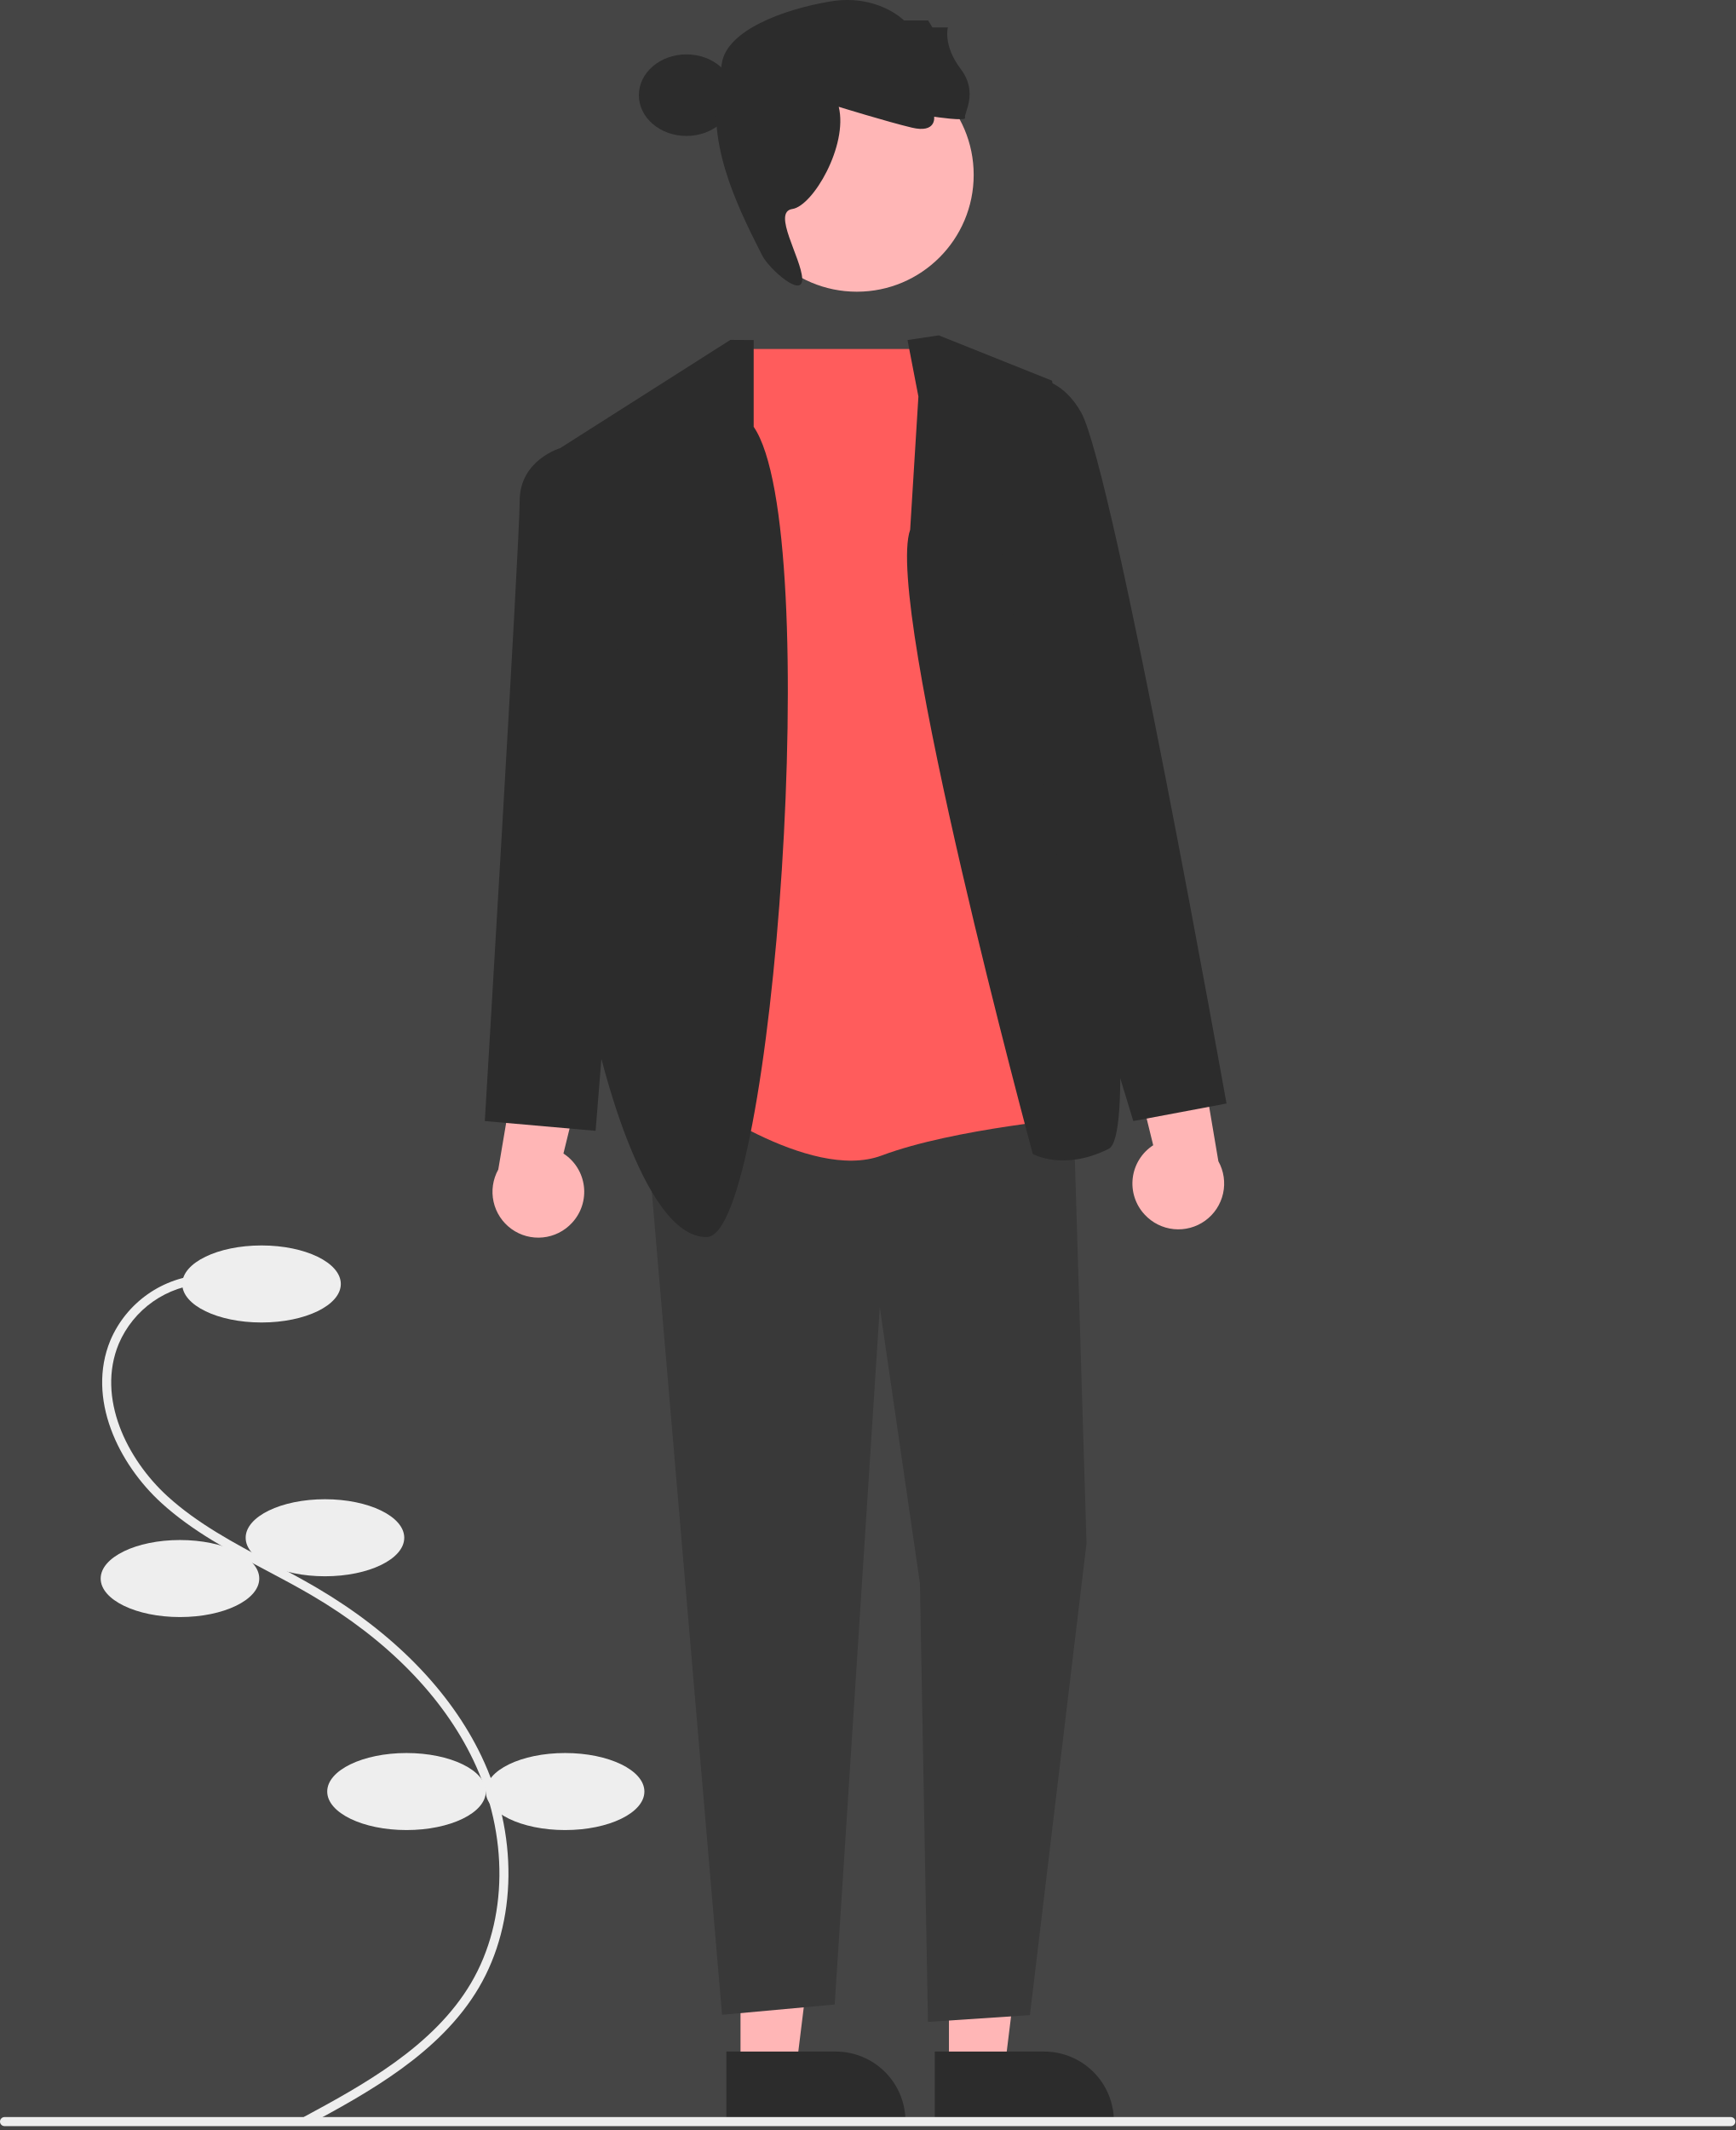
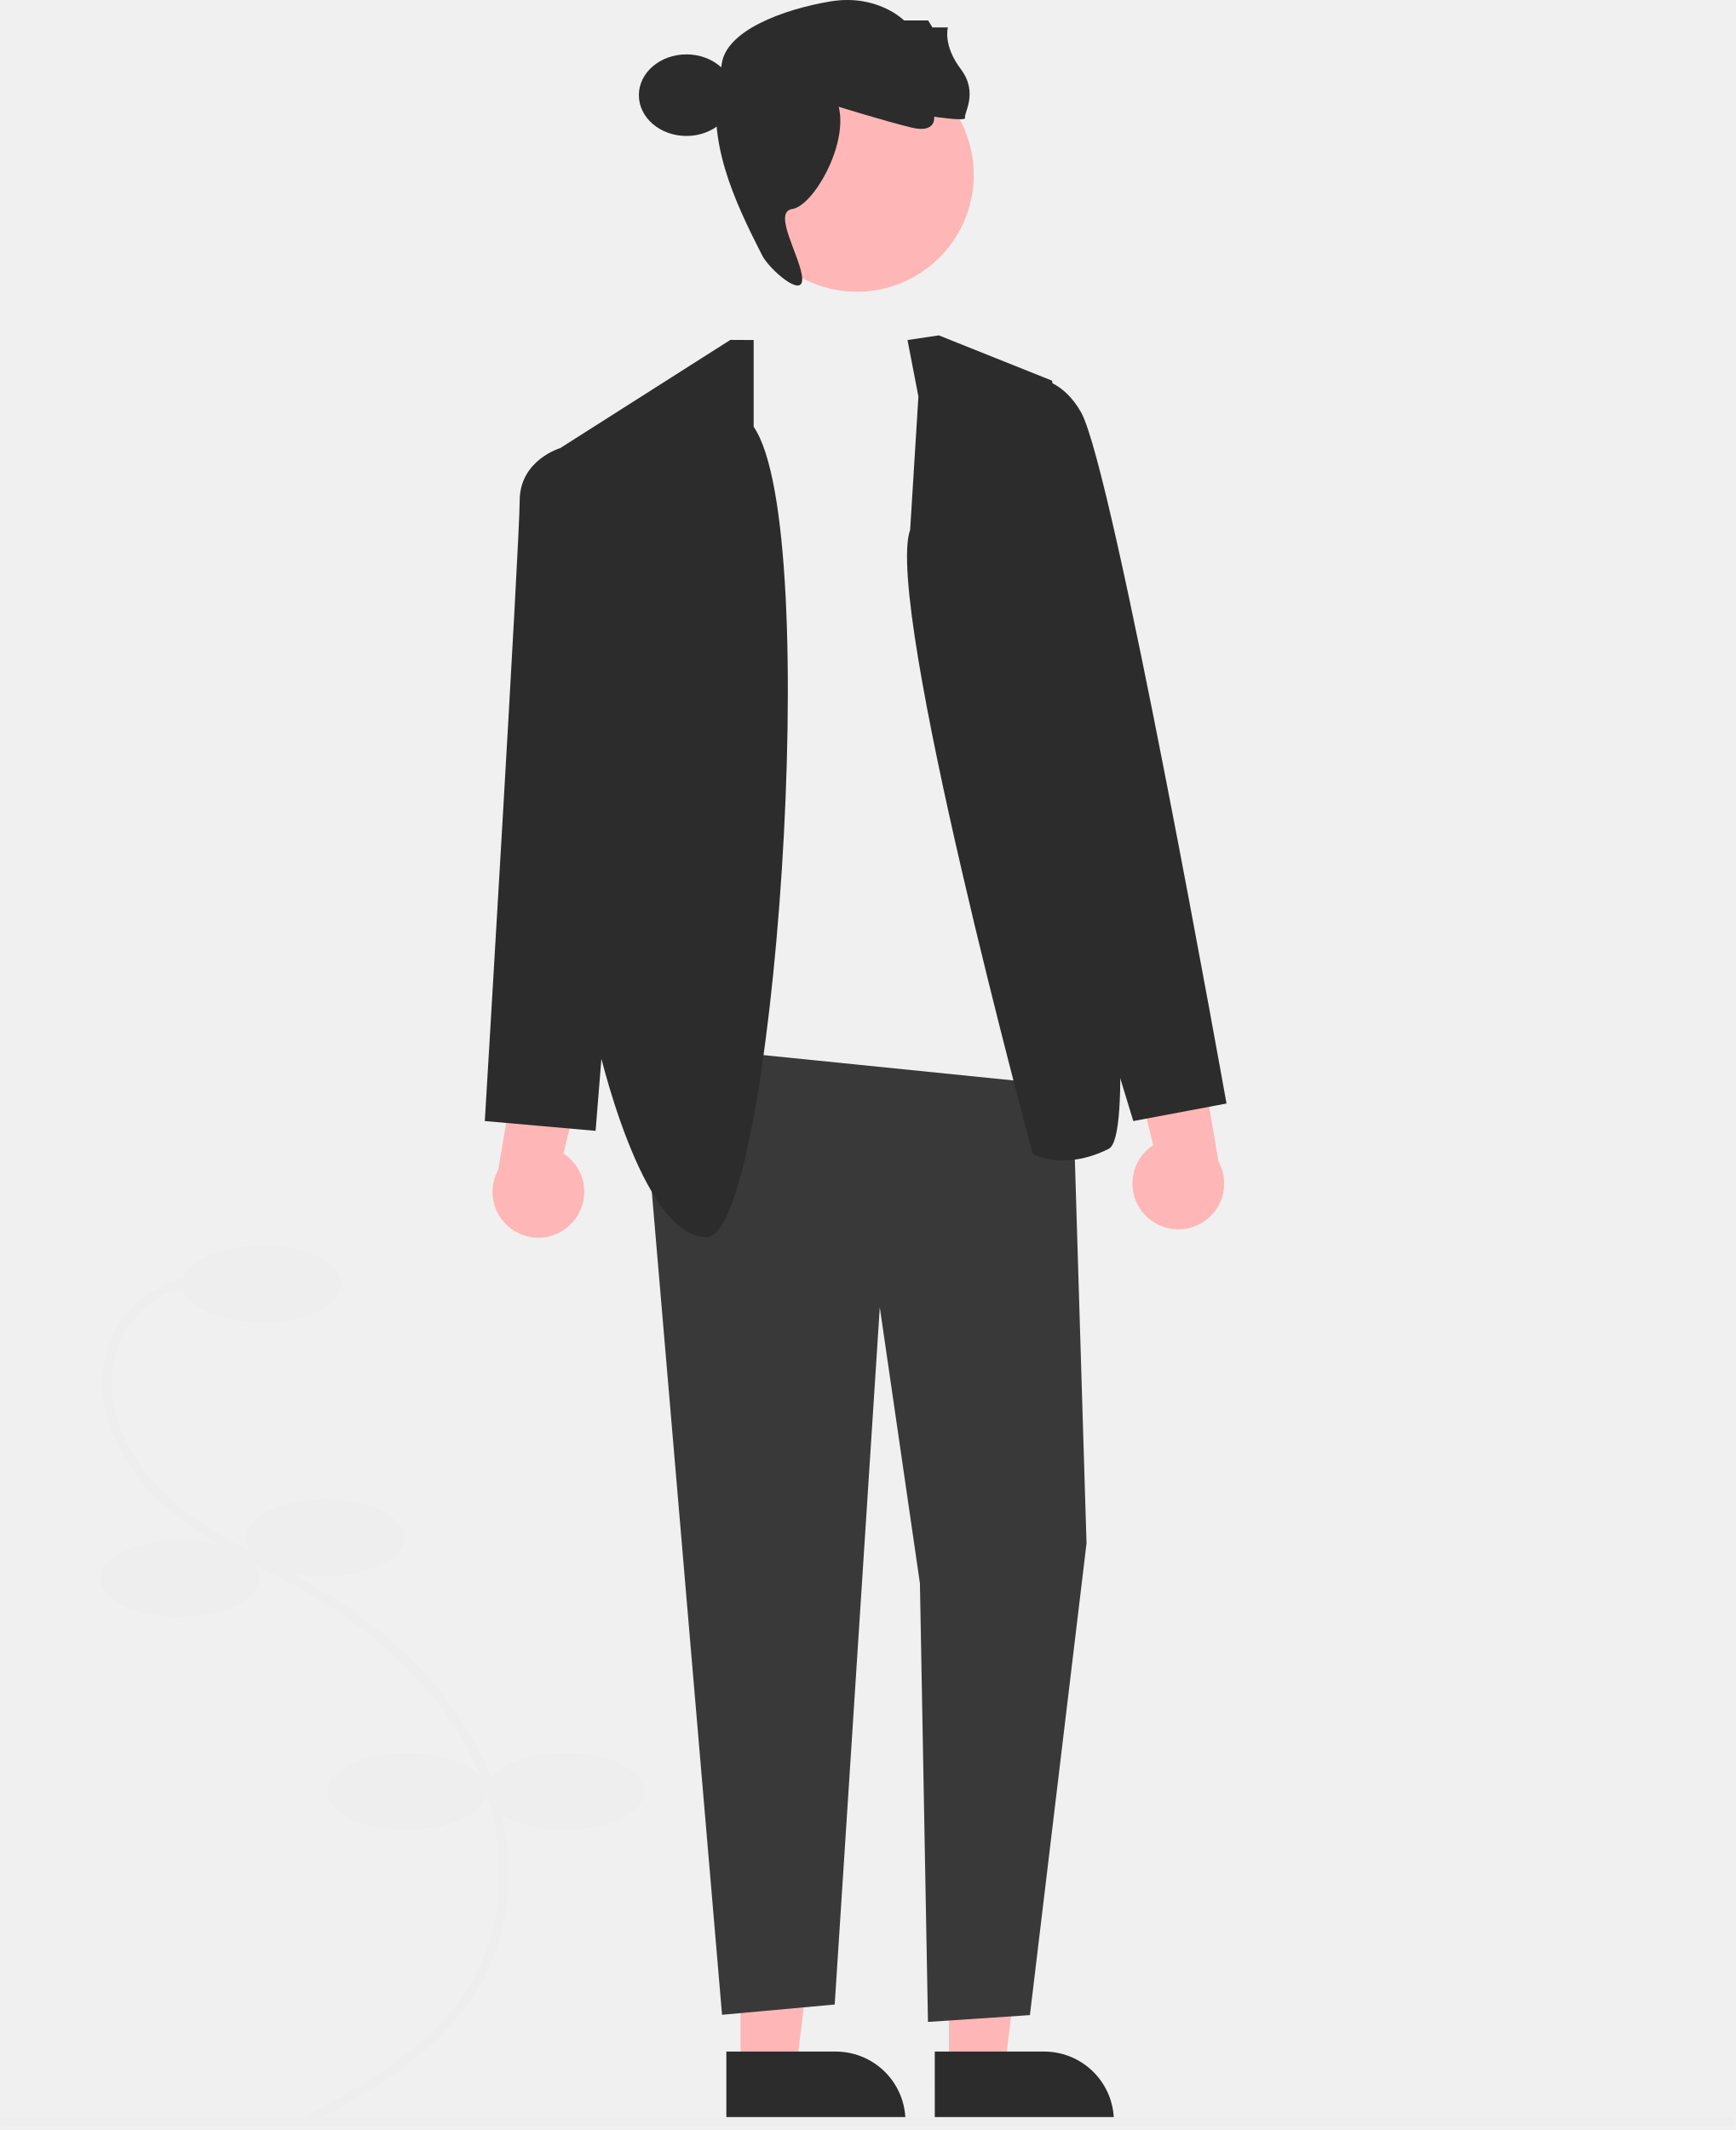
<svg xmlns="http://www.w3.org/2000/svg" width="383" height="470" viewBox="0 0 383 470" fill="none">
-   <rect width="383" height="470" fill="#E5E5E5" />
-   <rect width="1920" height="1080" transform="translate(-388 -416)" fill="white" />
-   <rect x="-388" y="-416" width="1920" height="1080" fill="#393939" />
-   <rect x="-388" y="-263" width="1920" height="790" fill="#454545" />
-   <path d="M67.999 468.891L67.048 467.132C79.801 460.234 95.674 451.651 103.964 437.564C112.136 423.678 112.32 404.822 104.442 388.354C97.739 374.338 85.425 361.781 68.831 352.041C65.558 350.119 62.123 348.298 58.8 346.537C50.768 342.281 42.464 337.879 35.616 331.634C26.184 323.033 19.048 308.6 24.366 295.743C26.116 291.64 28.981 288.109 32.636 285.551C36.291 282.994 40.59 281.513 45.044 281.276L45.157 283.273C41.076 283.489 37.138 284.845 33.788 287.187C30.439 289.529 27.813 292.762 26.209 296.521C21.267 308.468 28.048 322.026 36.963 330.157C43.624 336.23 51.815 340.572 59.736 344.77C63.078 346.541 66.534 348.373 69.844 350.316C86.783 360.259 99.371 373.114 106.247 387.49C114.407 404.551 114.193 424.127 105.688 438.579C97.115 453.145 80.971 461.876 67.999 468.891Z" fill="#EEEEEE" />
-   <path d="M57.72 291.817C67.385 291.817 75.22 288.011 75.22 283.317C75.22 278.623 67.385 274.817 57.72 274.817C48.055 274.817 40.22 278.623 40.22 283.317C40.22 288.011 48.055 291.817 57.72 291.817Z" fill="#EEEEEE" />
-   <path d="M71.72 347.817C81.385 347.817 89.22 344.011 89.22 339.317C89.22 334.623 81.385 330.817 71.72 330.817C62.055 330.817 54.22 334.623 54.22 339.317C54.22 344.011 62.055 347.817 71.72 347.817Z" fill="#EEEEEE" />
-   <path d="M39.72 356.817C49.385 356.817 57.22 353.011 57.22 348.317C57.22 343.623 49.385 339.817 39.72 339.817C30.055 339.817 22.22 343.623 22.22 348.317C22.22 353.011 30.055 356.817 39.72 356.817Z" fill="#EEEEEE" />
-   <path d="M89.72 403.817C99.385 403.817 107.22 400.011 107.22 395.317C107.22 390.623 99.385 386.817 89.72 386.817C80.055 386.817 72.22 390.623 72.22 395.317C72.22 400.011 80.055 403.817 89.72 403.817Z" fill="#EEEEEE" />
-   <path d="M124.72 403.817C134.385 403.817 142.22 400.011 142.22 395.317C142.22 390.623 134.385 386.817 124.72 386.817C115.055 386.817 107.22 390.623 107.22 395.317C107.22 400.011 115.055 403.817 124.72 403.817Z" fill="#EEEEEE" />
+   <path id="plant" d="M67.999 468.891L67.048 467.132C79.801 460.234 95.674 451.651 103.964 437.564C112.136 423.678 112.32 404.822 104.442 388.354C97.739 374.338 85.425 361.781 68.831 352.041C65.558 350.119 62.123 348.298 58.8 346.537C50.768 342.281 42.464 337.879 35.616 331.634C26.184 323.033 19.048 308.6 24.366 295.743C26.116 291.64 28.981 288.109 32.636 285.551C36.291 282.994 40.59 281.513 45.044 281.276L45.157 283.273C41.076 283.489 37.138 284.845 33.788 287.187C30.439 289.529 27.813 292.762 26.209 296.521C21.267 308.468 28.048 322.026 36.963 330.157C43.624 336.23 51.815 340.572 59.736 344.77C63.078 346.541 66.534 348.373 69.844 350.316C86.783 360.259 99.371 373.114 106.247 387.49C114.407 404.551 114.193 424.127 105.688 438.579C97.115 453.145 80.971 461.876 67.999 468.891Z" fill="#EEEEEE" />
+   <path id="plant" d="M57.72 291.817C67.385 291.817 75.22 288.011 75.22 283.317C75.22 278.623 67.385 274.817 57.72 274.817C48.055 274.817 40.22 278.623 40.22 283.317C40.22 288.011 48.055 291.817 57.72 291.817Z" fill="#EEEEEE" />
+   <path id="plant" d="M71.72 347.817C81.385 347.817 89.22 344.011 89.22 339.317C89.22 334.623 81.385 330.817 71.72 330.817C62.055 330.817 54.22 334.623 54.22 339.317C54.22 344.011 62.055 347.817 71.72 347.817Z" fill="#EEEEEE" />
+   <path id="plant" d="M39.72 356.817C49.385 356.817 57.22 353.011 57.22 348.317C57.22 343.623 49.385 339.817 39.72 339.817C30.055 339.817 22.22 343.623 22.22 348.317C22.22 353.011 30.055 356.817 39.72 356.817Z" fill="#EEEEEE" />
+   <path id="plant" d="M89.72 403.817C99.385 403.817 107.22 400.011 107.22 395.317C107.22 390.623 99.385 386.817 89.72 386.817C80.055 386.817 72.22 390.623 72.22 395.317C72.22 400.011 80.055 403.817 89.72 403.817Z" fill="#EEEEEE" />
+   <path id="plant" d="M124.72 403.817C134.385 403.817 142.22 400.011 142.22 395.317C142.22 390.623 134.385 386.817 124.72 386.817C115.055 386.817 107.22 390.623 107.22 395.317C107.22 400.011 115.055 403.817 124.72 403.817Z" fill="#EEEEEE" />
  <path d="M163.436 456.698L175.696 456.697L181.528 409.409L163.434 409.41L163.436 456.698Z" fill="#FFB6B6" />
  <path d="M160.309 452.695L184.453 452.694H184.454C188.535 452.694 192.448 454.315 195.334 457.201C198.219 460.086 199.84 464 199.841 468.08V468.58L160.31 468.582L160.309 452.695Z" fill="#2C2C2C" />
  <path d="M209.436 456.698L221.696 456.697L227.528 409.409L209.434 409.41L209.436 456.698Z" fill="#FFB6B6" />
  <path d="M206.309 452.695L230.453 452.694H230.454C234.535 452.694 238.448 454.315 241.334 457.201C244.219 460.086 245.84 464 245.841 468.08V468.58L206.31 468.582L206.309 452.695Z" fill="#2C2C2C" />
  <path d="M126.237 269.84C127.24 268.766 127.996 267.484 128.45 266.086C128.905 264.688 129.047 263.207 128.868 261.748C128.688 260.289 128.191 258.887 127.411 257.641C126.631 256.395 125.587 255.335 124.353 254.536L132.871 219.831L115.379 226.064L109.972 258.065C108.767 260.227 108.397 262.756 108.932 265.172C109.466 267.589 110.869 269.725 112.874 271.177C114.879 272.628 117.347 273.294 119.809 273.047C122.272 272.801 124.559 271.66 126.237 269.84Z" fill="#FFB6B6" />
  <path d="M252.635 268.009C251.631 266.934 250.876 265.653 250.421 264.255C249.967 262.857 249.824 261.376 250.004 259.917C250.183 258.458 250.681 257.056 251.461 255.81C252.241 254.564 253.284 253.504 254.518 252.705L246 218L263.492 224.233L268.9 256.234C270.105 258.396 270.475 260.924 269.94 263.341C269.405 265.758 268.002 267.894 265.997 269.345C263.993 270.797 261.525 271.462 259.062 271.216C256.599 270.97 254.312 269.828 252.635 268.009Z" fill="#FFB6B6" />
  <path d="M142.367 245.513L159.36 444.578L184.224 442.311L194.175 288.461L203.033 349.379L204.807 446.145L227.307 444.645L239.801 340.545L236.736 239.728L151.319 231.078L142.367 245.513Z" fill="#393939" />
  <path d="M189.112 64.368C203.353 64.368 214.898 52.824 214.898 38.583C214.898 24.341 203.353 12.797 189.112 12.797C174.871 12.797 163.326 24.341 163.326 38.583C163.326 52.824 174.871 64.368 189.112 64.368Z" fill="#FFB6B6" />
  <path d="M151.5 30C157.299 30 162 25.971 162 21C162 16.029 157.299 12 151.5 12C145.701 12 141 16.029 141 21C141 25.971 145.701 30 151.5 30Z" fill="#2C2C2C" />
  <path d="M185.115 23.564C185.115 23.564 195.737 26.848 201.238 28.162C206.738 29.476 206.169 25.754 206.169 25.754C206.169 25.754 213.377 26.848 212.998 25.973C212.619 25.097 216.033 20.499 212.049 15.244C208.066 9.989 209.204 6.048 209.204 6.048H205.79L204.842 4.515H199.531C199.531 4.515 193.659 -1.429 183.227 0.323C172.794 2.075 160.457 6.705 159.319 13.93C159.164 14.91 158.961 15.999 158.725 17.149C155.873 31.051 161.934 44.059 168.22 56.366C169.765 59.39 177.239 65.985 177.048 61.46C176.856 56.935 170.32 46.773 174.872 46.116C179.425 45.459 187.202 32.103 185.115 23.564Z" fill="#2C2C2C" />
-   <path d="M161.071 77H206.483L238.592 246.575C238.592 246.575 210.598 248.969 194.598 254.969C178.598 260.969 152 241.263 152 241.263L161.071 77Z" fill="#FF5C5C" />
+   <path id="shirt" d="M161.071 77H206.483L238.592 246.575C238.592 246.575 210.598 248.969 194.598 254.969C178.598 260.969 152 241.263 152 241.263L161.071 77Z" />
  <path d="M166.339 94.181V75.031L161.197 75L123.63 98.885L131.782 229.748C131.782 229.748 141.429 273.406 156.063 272.953C170.697 272.5 181.98 116.862 166.339 94.181Z" fill="#2C2C2C" />
  <path d="M135.697 102.5L123.63 98.885C123.63 98.885 114.697 101.5 114.697 110.5C114.697 119.5 107 247.368 107 247.368L131.451 249.529L136.697 184.5L135.697 102.5Z" fill="#2C2C2C" />
  <path d="M202.697 87.5L200.291 75.031L207.197 74L232.197 84C232.197 84 254.697 248.5 244.697 253.5C234.697 258.5 227.945 254.626 227.945 254.626C227.945 254.626 195.053 133.3 200.875 116.9L202.697 87.5Z" fill="#2C2C2C" />
  <path d="M214.697 86.5L218.963 84.643C218.963 84.643 231.486 78.437 238.592 90.969C245.697 103.5 270.697 243.5 270.697 243.5L250.126 247.368L234.748 196.984L214.697 86.5Z" fill="#2C2C2C" />
-   <path d="M382 469.145H1C0.735 469.145 0.48 469.04 0.293 468.852C0.105 468.665 0 468.41 0 468.145C0 467.88 0.105 467.626 0.293 467.438C0.48 467.251 0.735 467.145 1 467.145H382C382.265 467.145 382.52 467.251 382.707 467.438C382.895 467.626 383 467.88 383 468.145C383 468.41 382.895 468.665 382.707 468.852C382.52 469.04 382.265 469.145 382 469.145Z" fill="#EEEEEE" />
+   <path id="ground" d="M382 469.145H1C0.735 469.145 0.48 469.04 0.293 468.852C0.105 468.665 0 468.41 0 468.145C0 467.88 0.105 467.626 0.293 467.438C0.48 467.251 0.735 467.145 1 467.145H382C382.265 467.145 382.52 467.251 382.707 467.438C382.895 467.626 383 467.88 383 468.145C383 468.41 382.895 468.665 382.707 468.852C382.52 469.04 382.265 469.145 382 469.145Z" fill="#EEEEEE" />
</svg>
